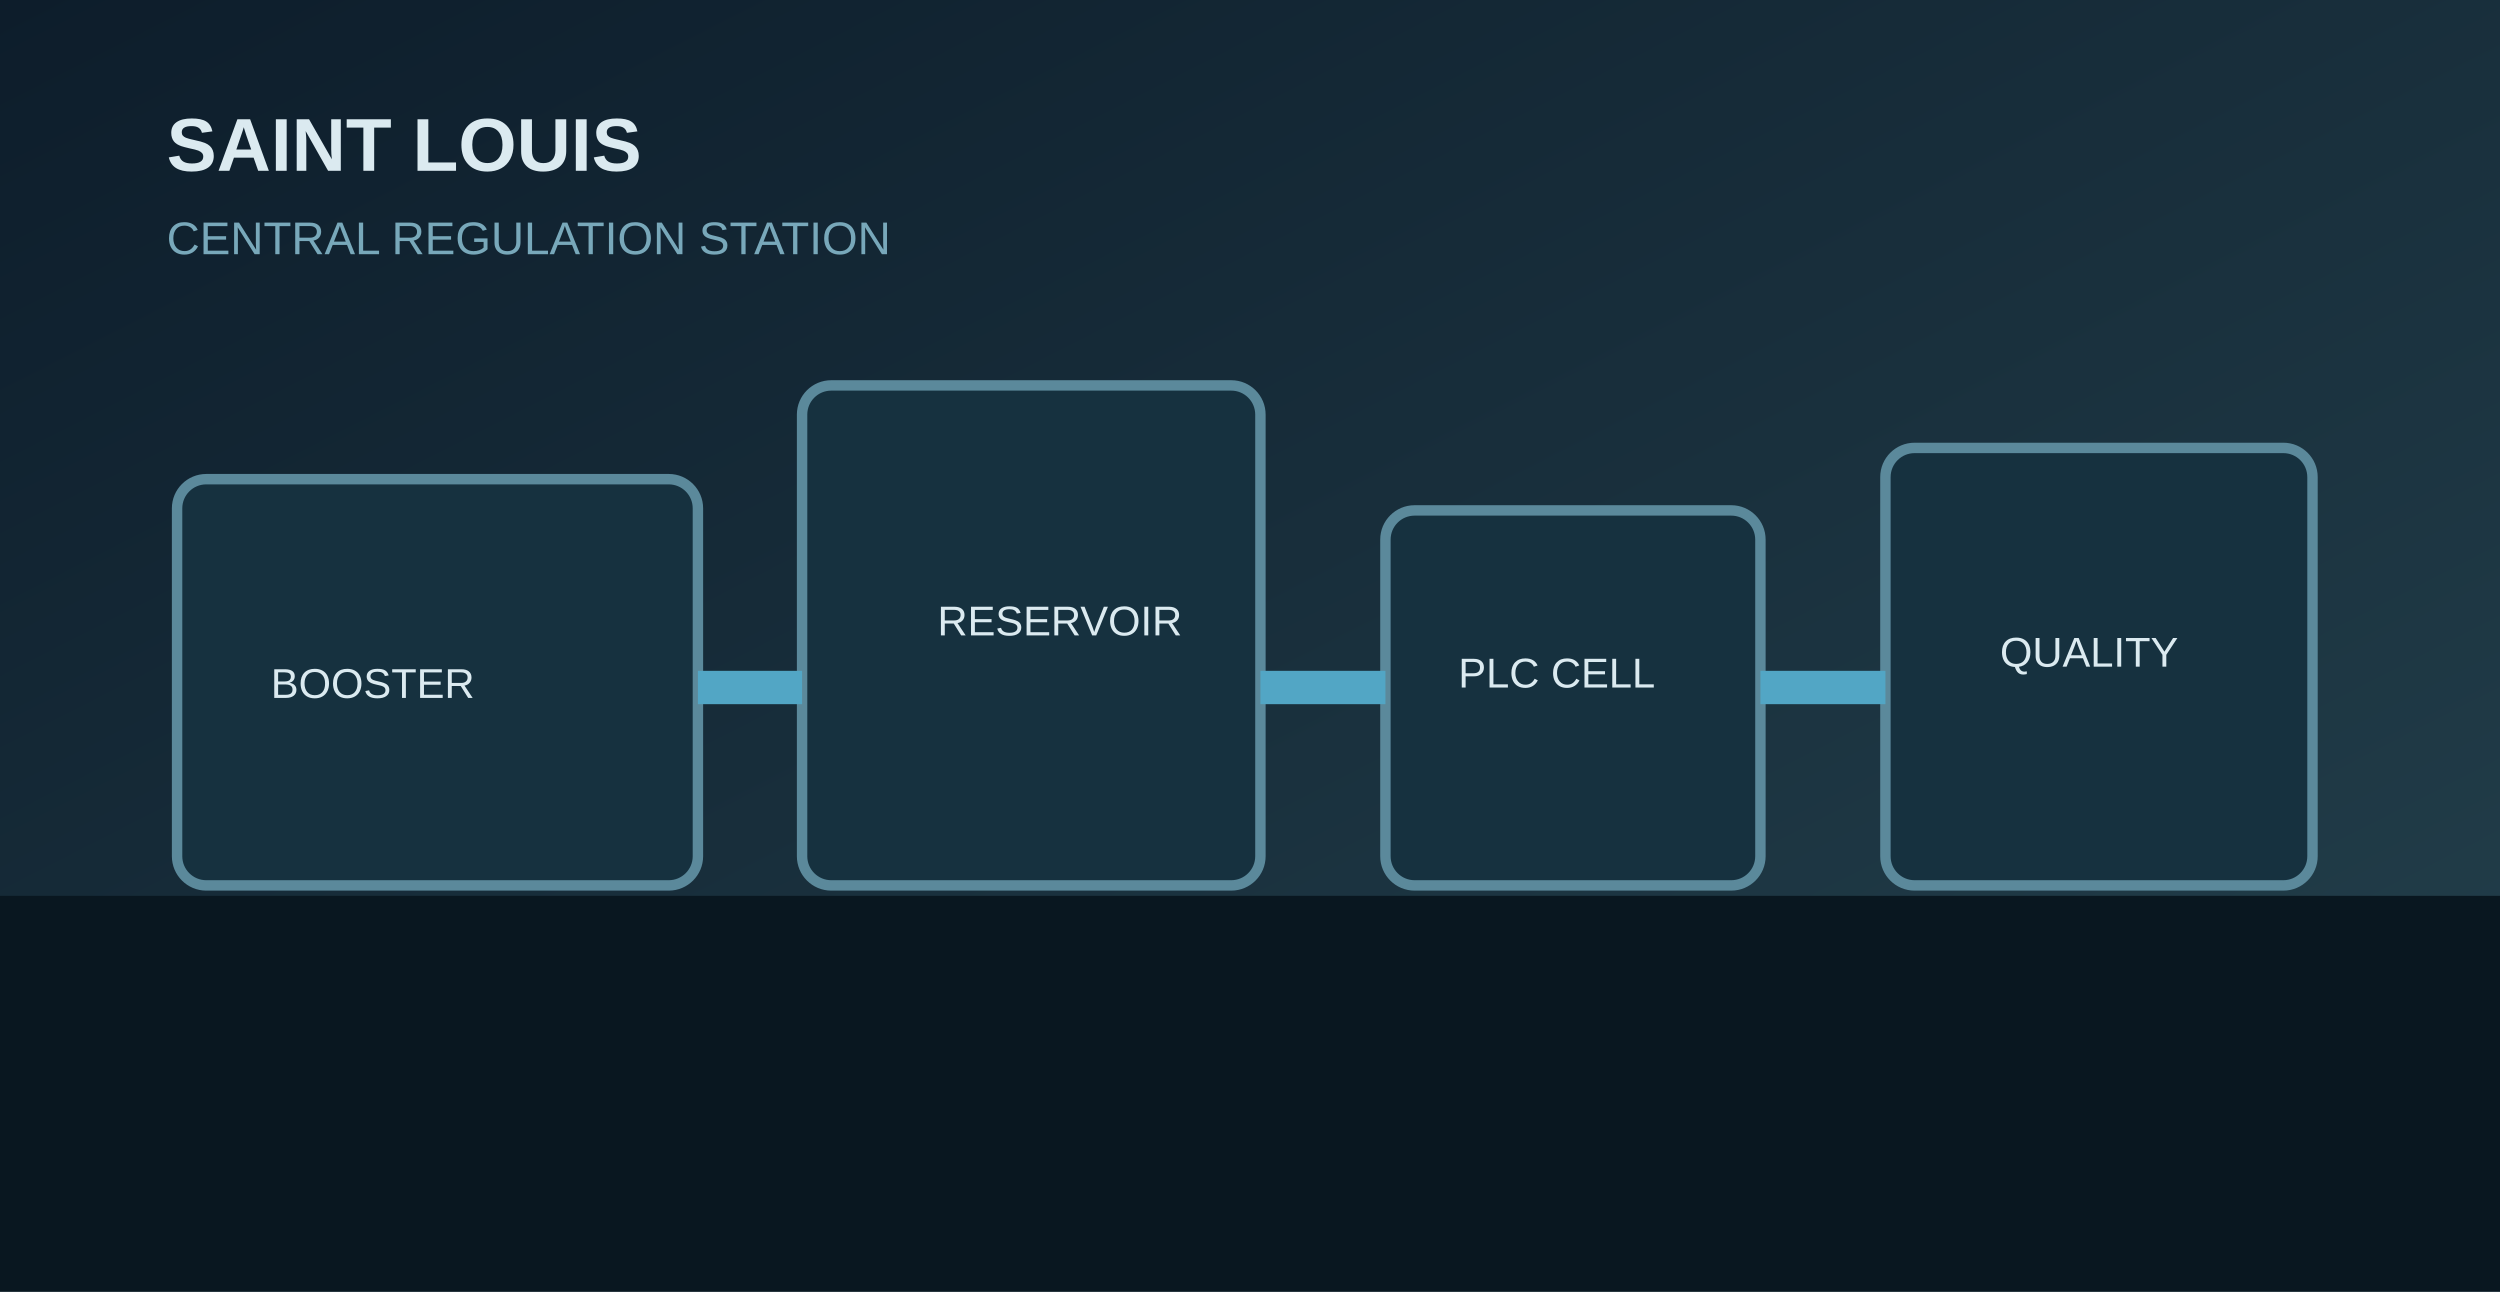
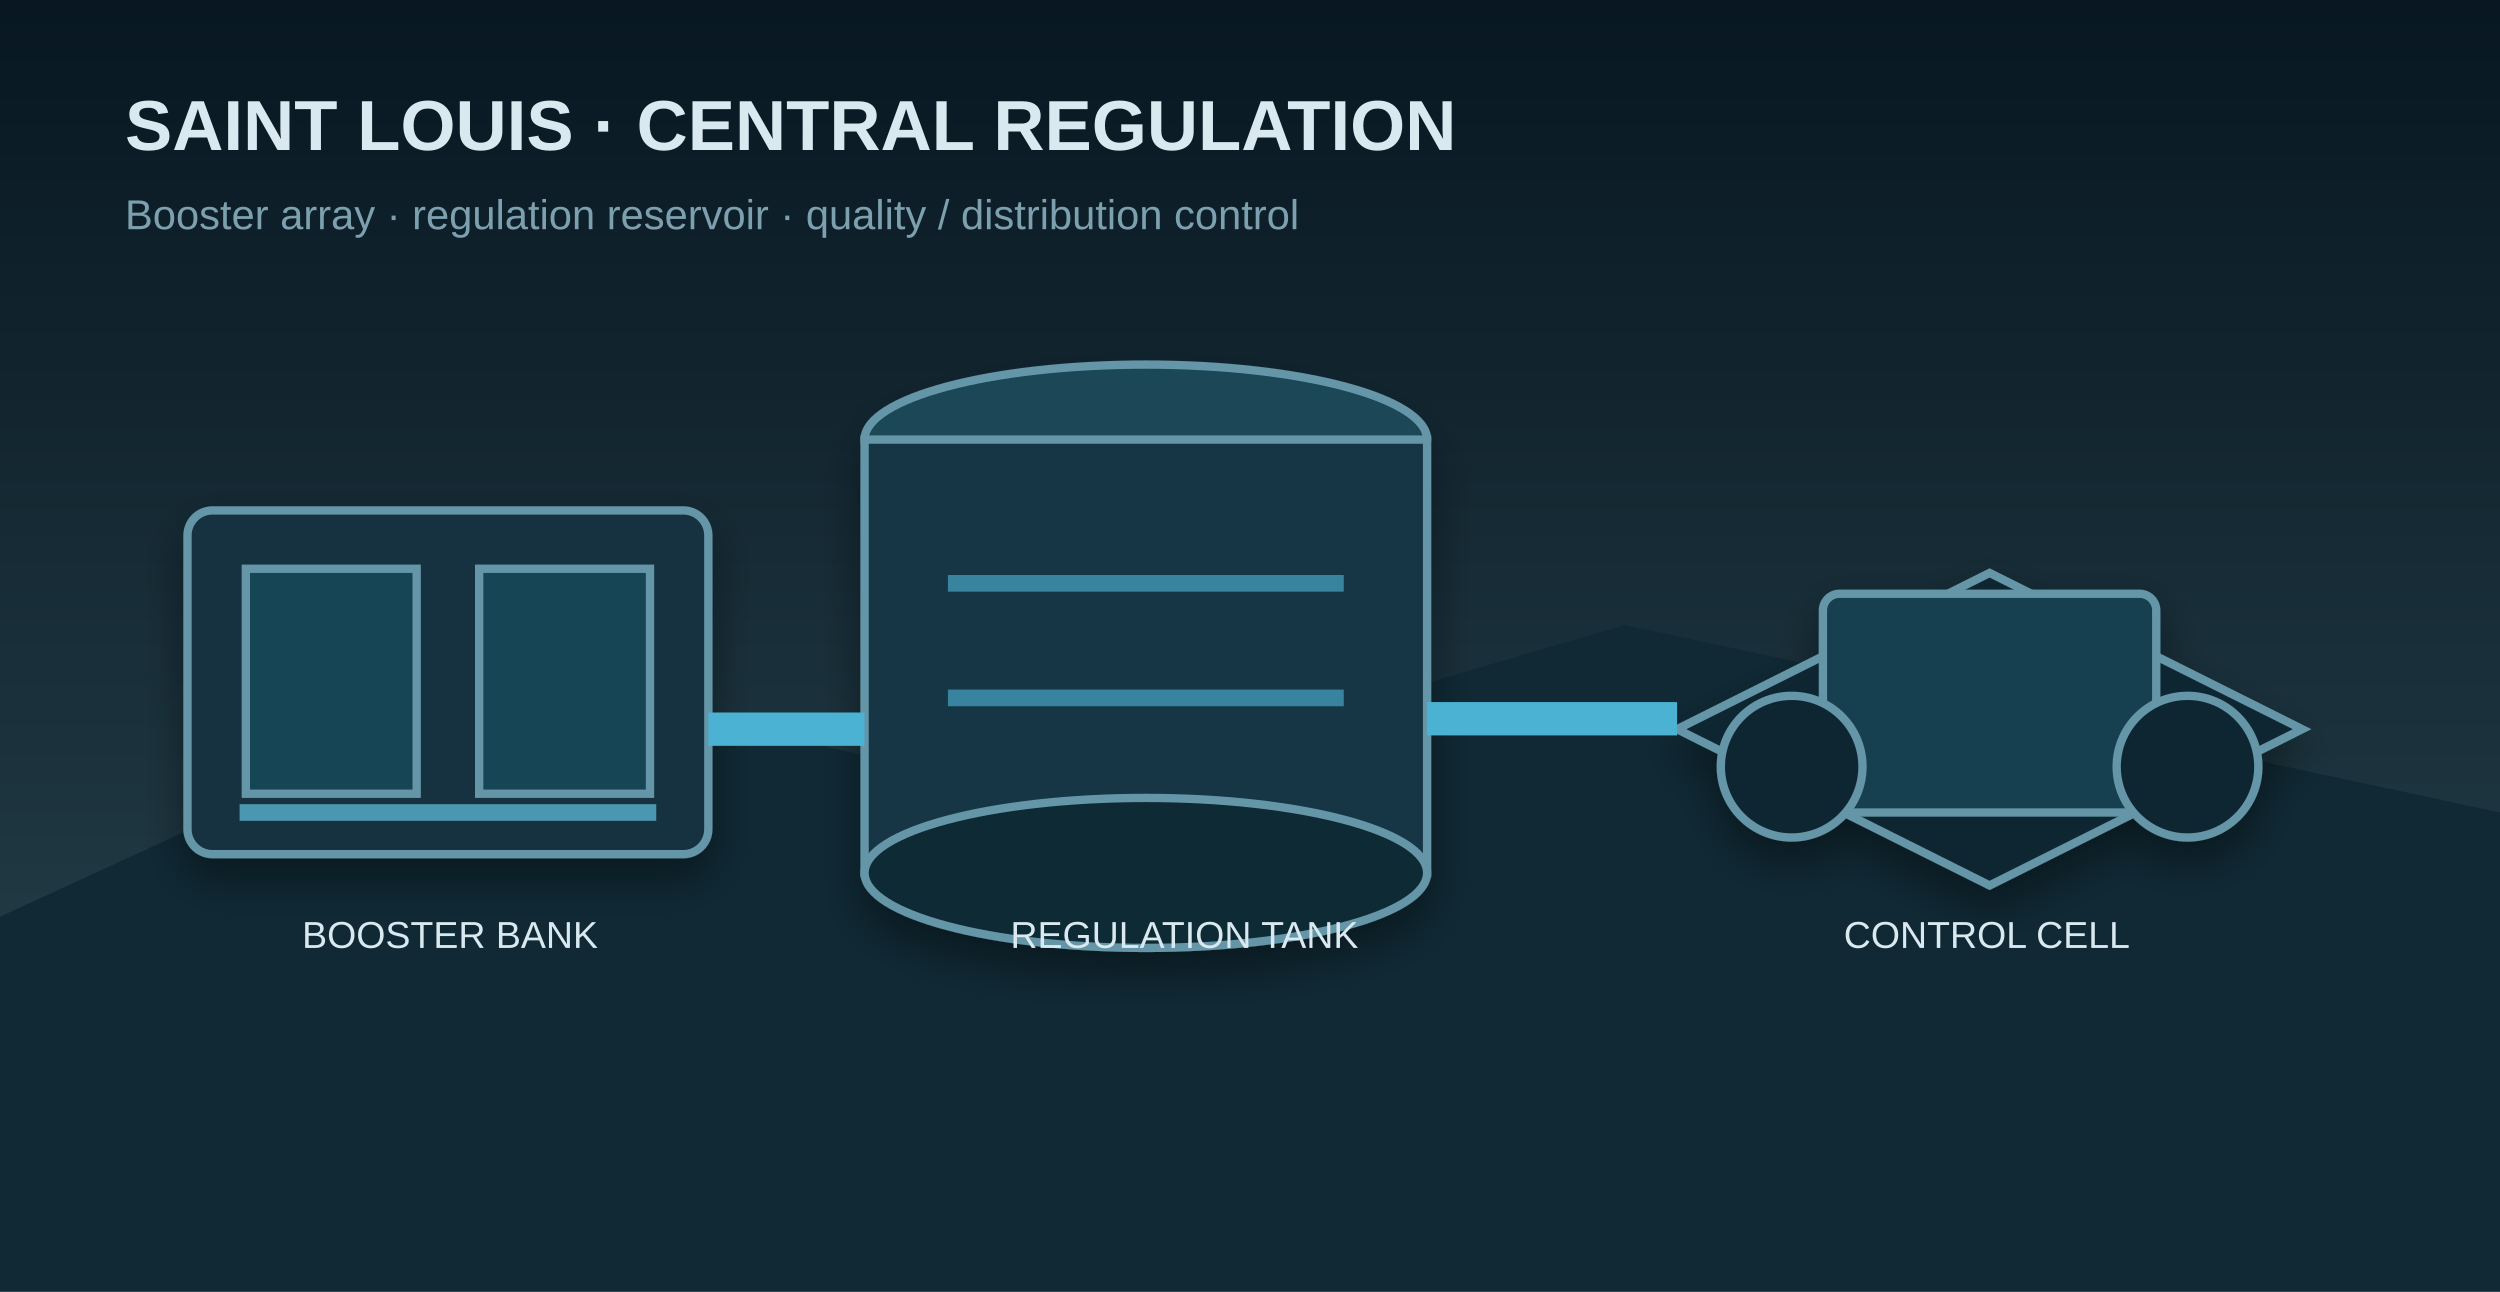
<svg xmlns="http://www.w3.org/2000/svg" viewBox="0 0 1200 620">
  <defs>
-     <linearGradient id="a" x1="0" y1="0" x2="1" y2="1">
-       <stop stop-color="#0d1d2b" />
-       <stop offset="1" stop-color="#24414d" />
+     <linearGradient id="s" x1="0" y1="0" x2="0" y2="1">
+       <stop stop-color="#081721" />
+       <stop offset="1" stop-color="#294650" />
    </linearGradient>
+     <filter id="d">
+       <feDropShadow dx="0" dy="10" stdDeviation="10" flood-opacity=".4" />
+     </filter>
  </defs>
-   <rect width="1200" height="620" fill="url(#a)" />
-   <rect y="430" width="1200" height="190" fill="#091720" />
-   <g stroke="#5b899b" stroke-width="5" fill="#16313f">
-     <rect x="85" y="230" width="250" height="195" rx="14" />
-     <rect x="385" y="185" width="220" height="240" rx="14" />
-     <rect x="665" y="245" width="180" height="180" rx="14" />
-     <rect x="905" y="215" width="205" height="210" rx="14" />
+   <rect width="1200" height="620" fill="url(#s)" />
+   <path d="M0 440L250 325L500 382L780 300L1200 390V620H0Z" fill="#102934" />
+   <g filter="url(#d)" stroke="#6596a8" stroke-width="4">
+     <g transform="translate(90 245)">
+       <rect width="250" height="165" rx="12" fill="#12313f" />
+       <rect x="28" y="28" width="82" height="108" fill="#194555" />
+       <rect x="140" y="28" width="82" height="108" fill="#194555" />
+       <path d="M25 145H225" stroke="#4b96b0" stroke-width="8" />
+     </g>
+     <g transform="translate(415 175)">
+       <ellipse cx="135" cy="36" rx="135" ry="36" fill="#1b4657" />
+       <rect y="36" width="270" height="208" fill="#143645" />
+       <ellipse cx="135" cy="244" rx="135" ry="36" fill="#0f2934" />
+       <path d="M40 105H230M40 160H230" stroke="#39839e" stroke-width="8" />
+     </g>
+     <g transform="translate(805 230)">
+       <polygon points="0,120 150,45 300,120 150,195" fill="#0e2732" />
+       <rect x="70" y="55" width="160" height="105" rx="8" fill="#173f4f" />
+       <circle cx="55" cy="138" r="34" fill="#0f2833" />
+       <circle cx="245" cy="138" r="34" fill="#0f2833" />
+     </g>
  </g>
-   <g stroke="#52a6c5" stroke-width="16" fill="none">
-     <path d="M335 330H385M605 330H665M845 330H905" />
-   </g>
-   <g fill="#dbeaf0" font-family="Segoe UI,Arial">
-     <text x="80" y="82" font-size="36" font-weight="700">SAINT LOUIS</text>
-     <text x="80" y="122" font-size="22" fill="#78a8ba">CENTRAL REGULATION STATION</text>
-     <text x="130" y="335" font-size="20">BOOSTER</text>
-     <text x="450" y="305" font-size="20">RESERVOIR</text>
-     <text x="700" y="330" font-size="20">PLC CELL</text>
-     <text x="960" y="320" font-size="20">QUALITY</text>
+   <path d="M340 350H415M685 345H805" stroke="#4cb2d4" stroke-width="16" />
+   <g fill="#d9e9ef" font-family="Segoe UI,Arial">
+     <text x="60" y="72" font-size="34" font-weight="700">SAINT LOUIS · CENTRAL REGULATION</text>
+     <text x="60" y="110" font-size="20" fill="#7da0af">Booster array · regulation reservoir · quality / distribution control</text>
+     <text x="145" y="455" font-size="18">BOOSTER BANK</text>
+     <text x="485" y="455" font-size="18">REGULATION TANK</text>
+     <text x="885" y="455" font-size="18">CONTROL CELL</text>
  </g>
</svg>
